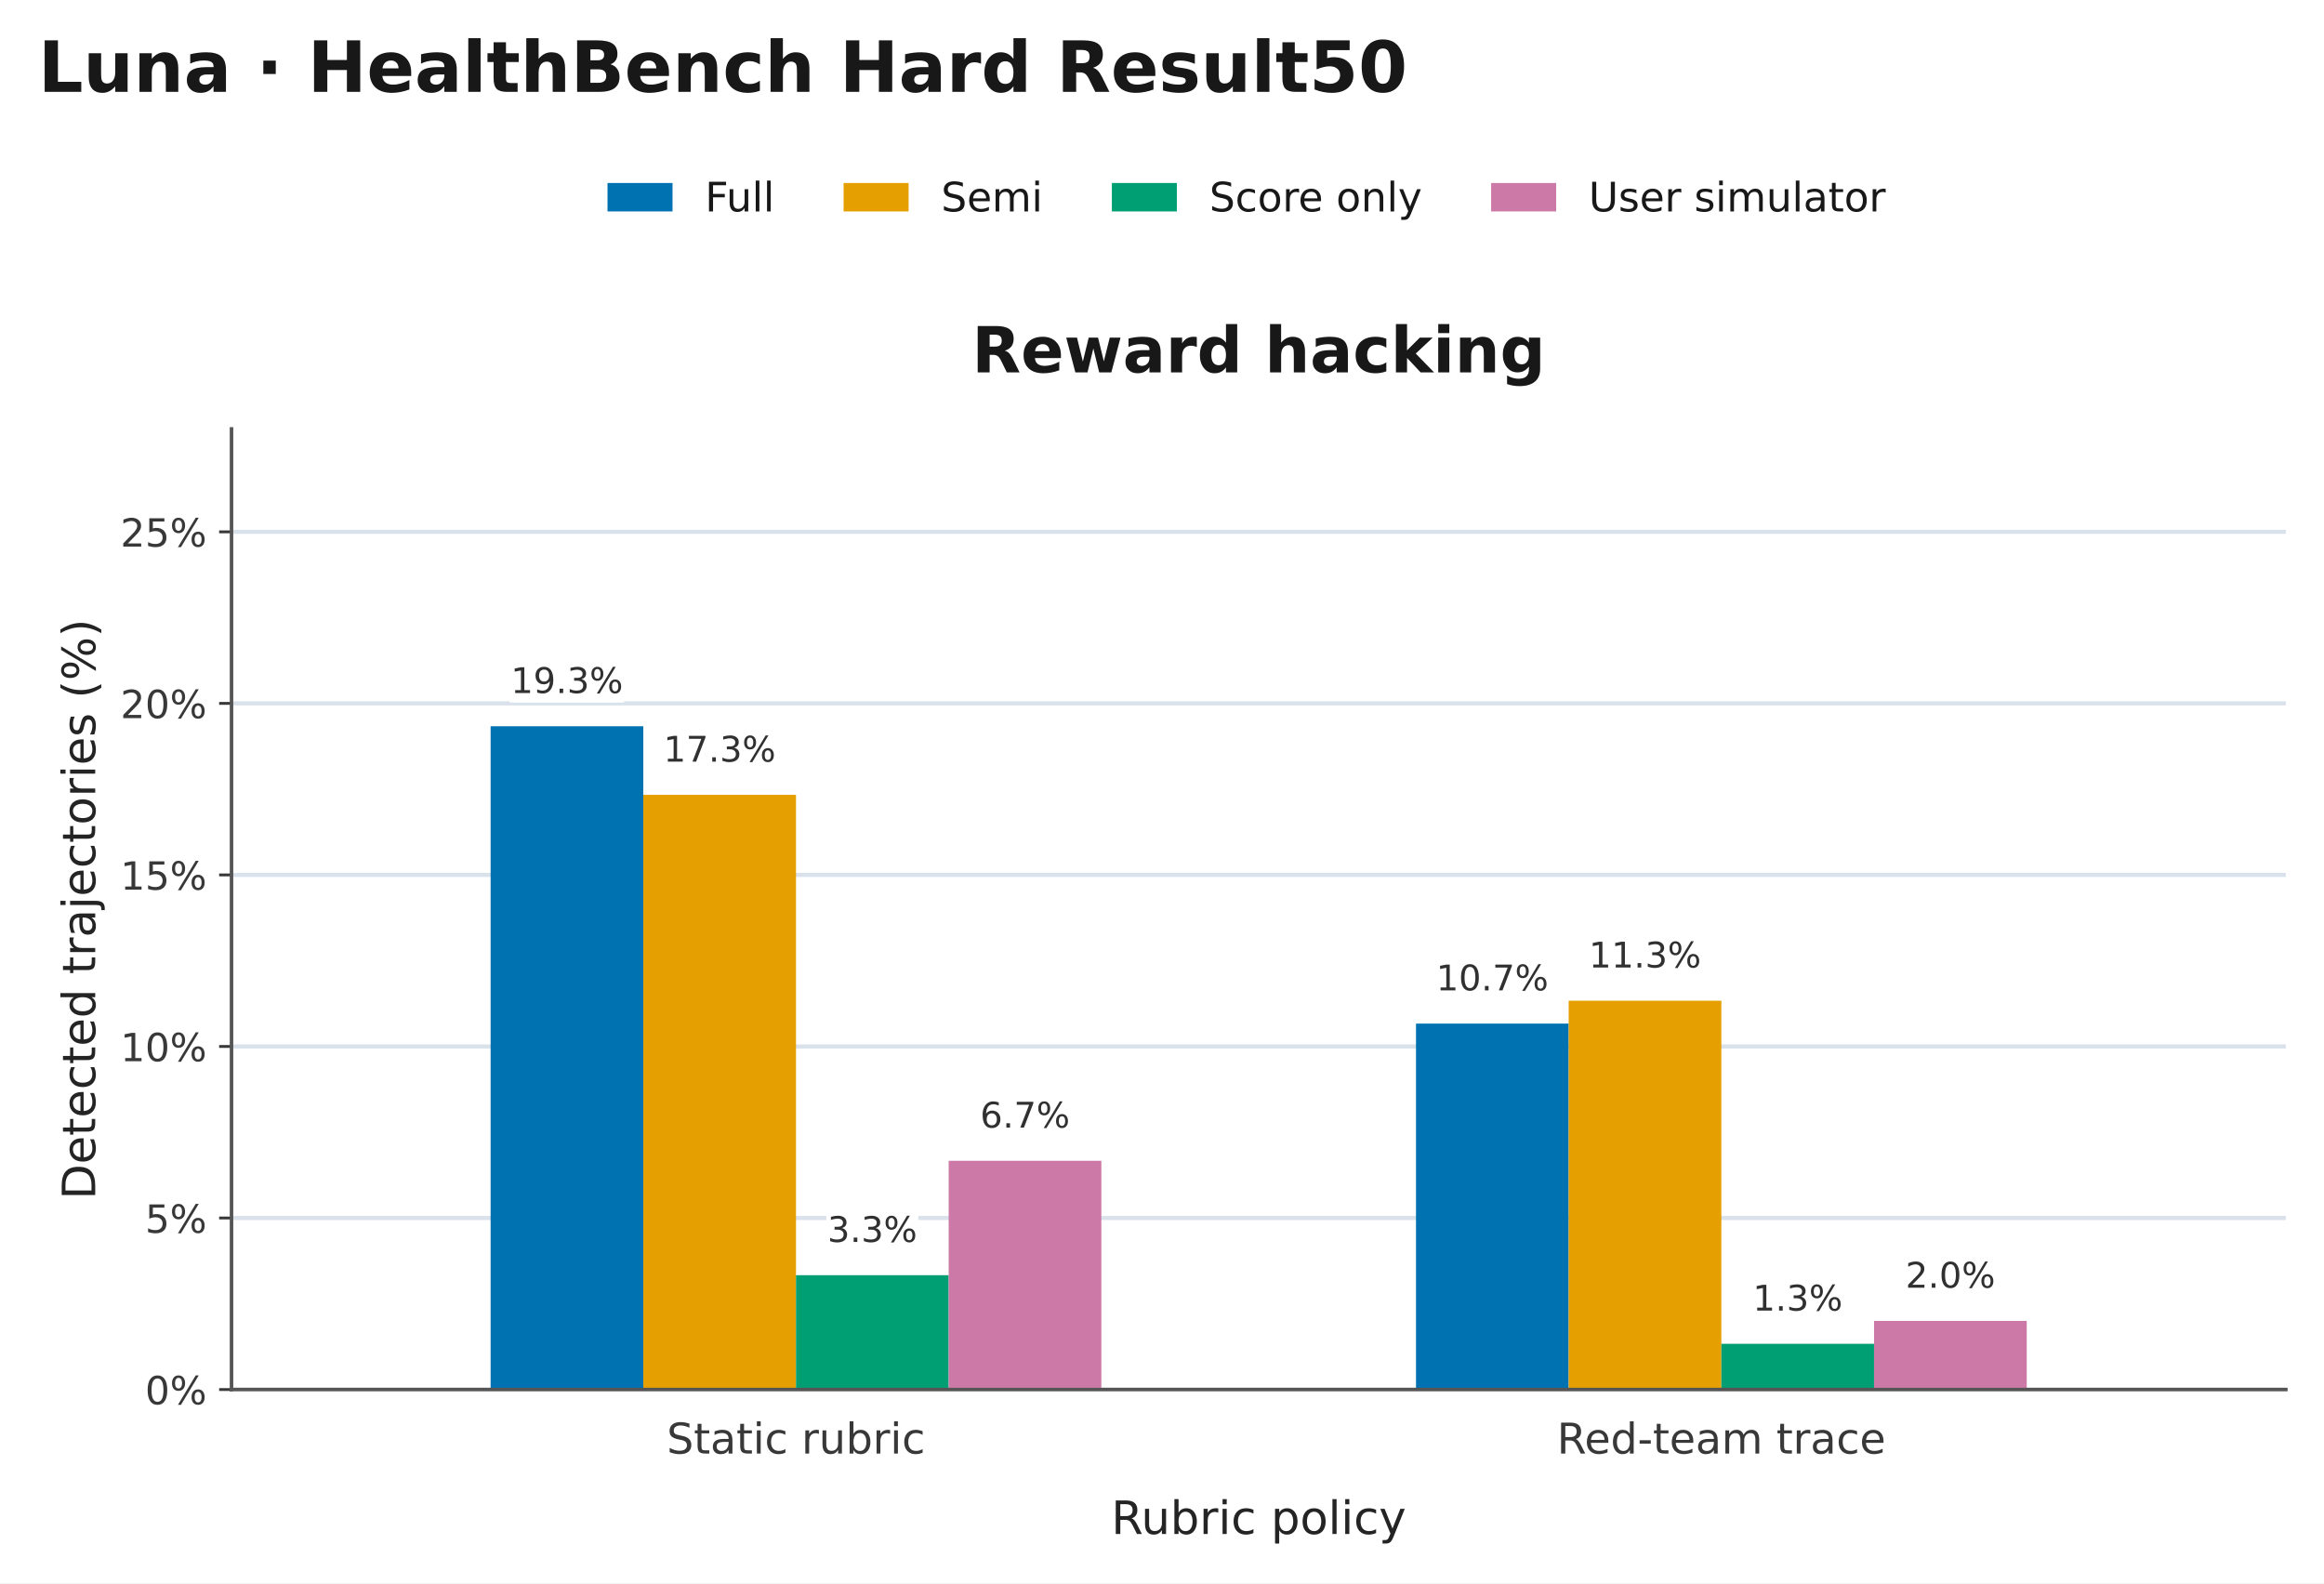
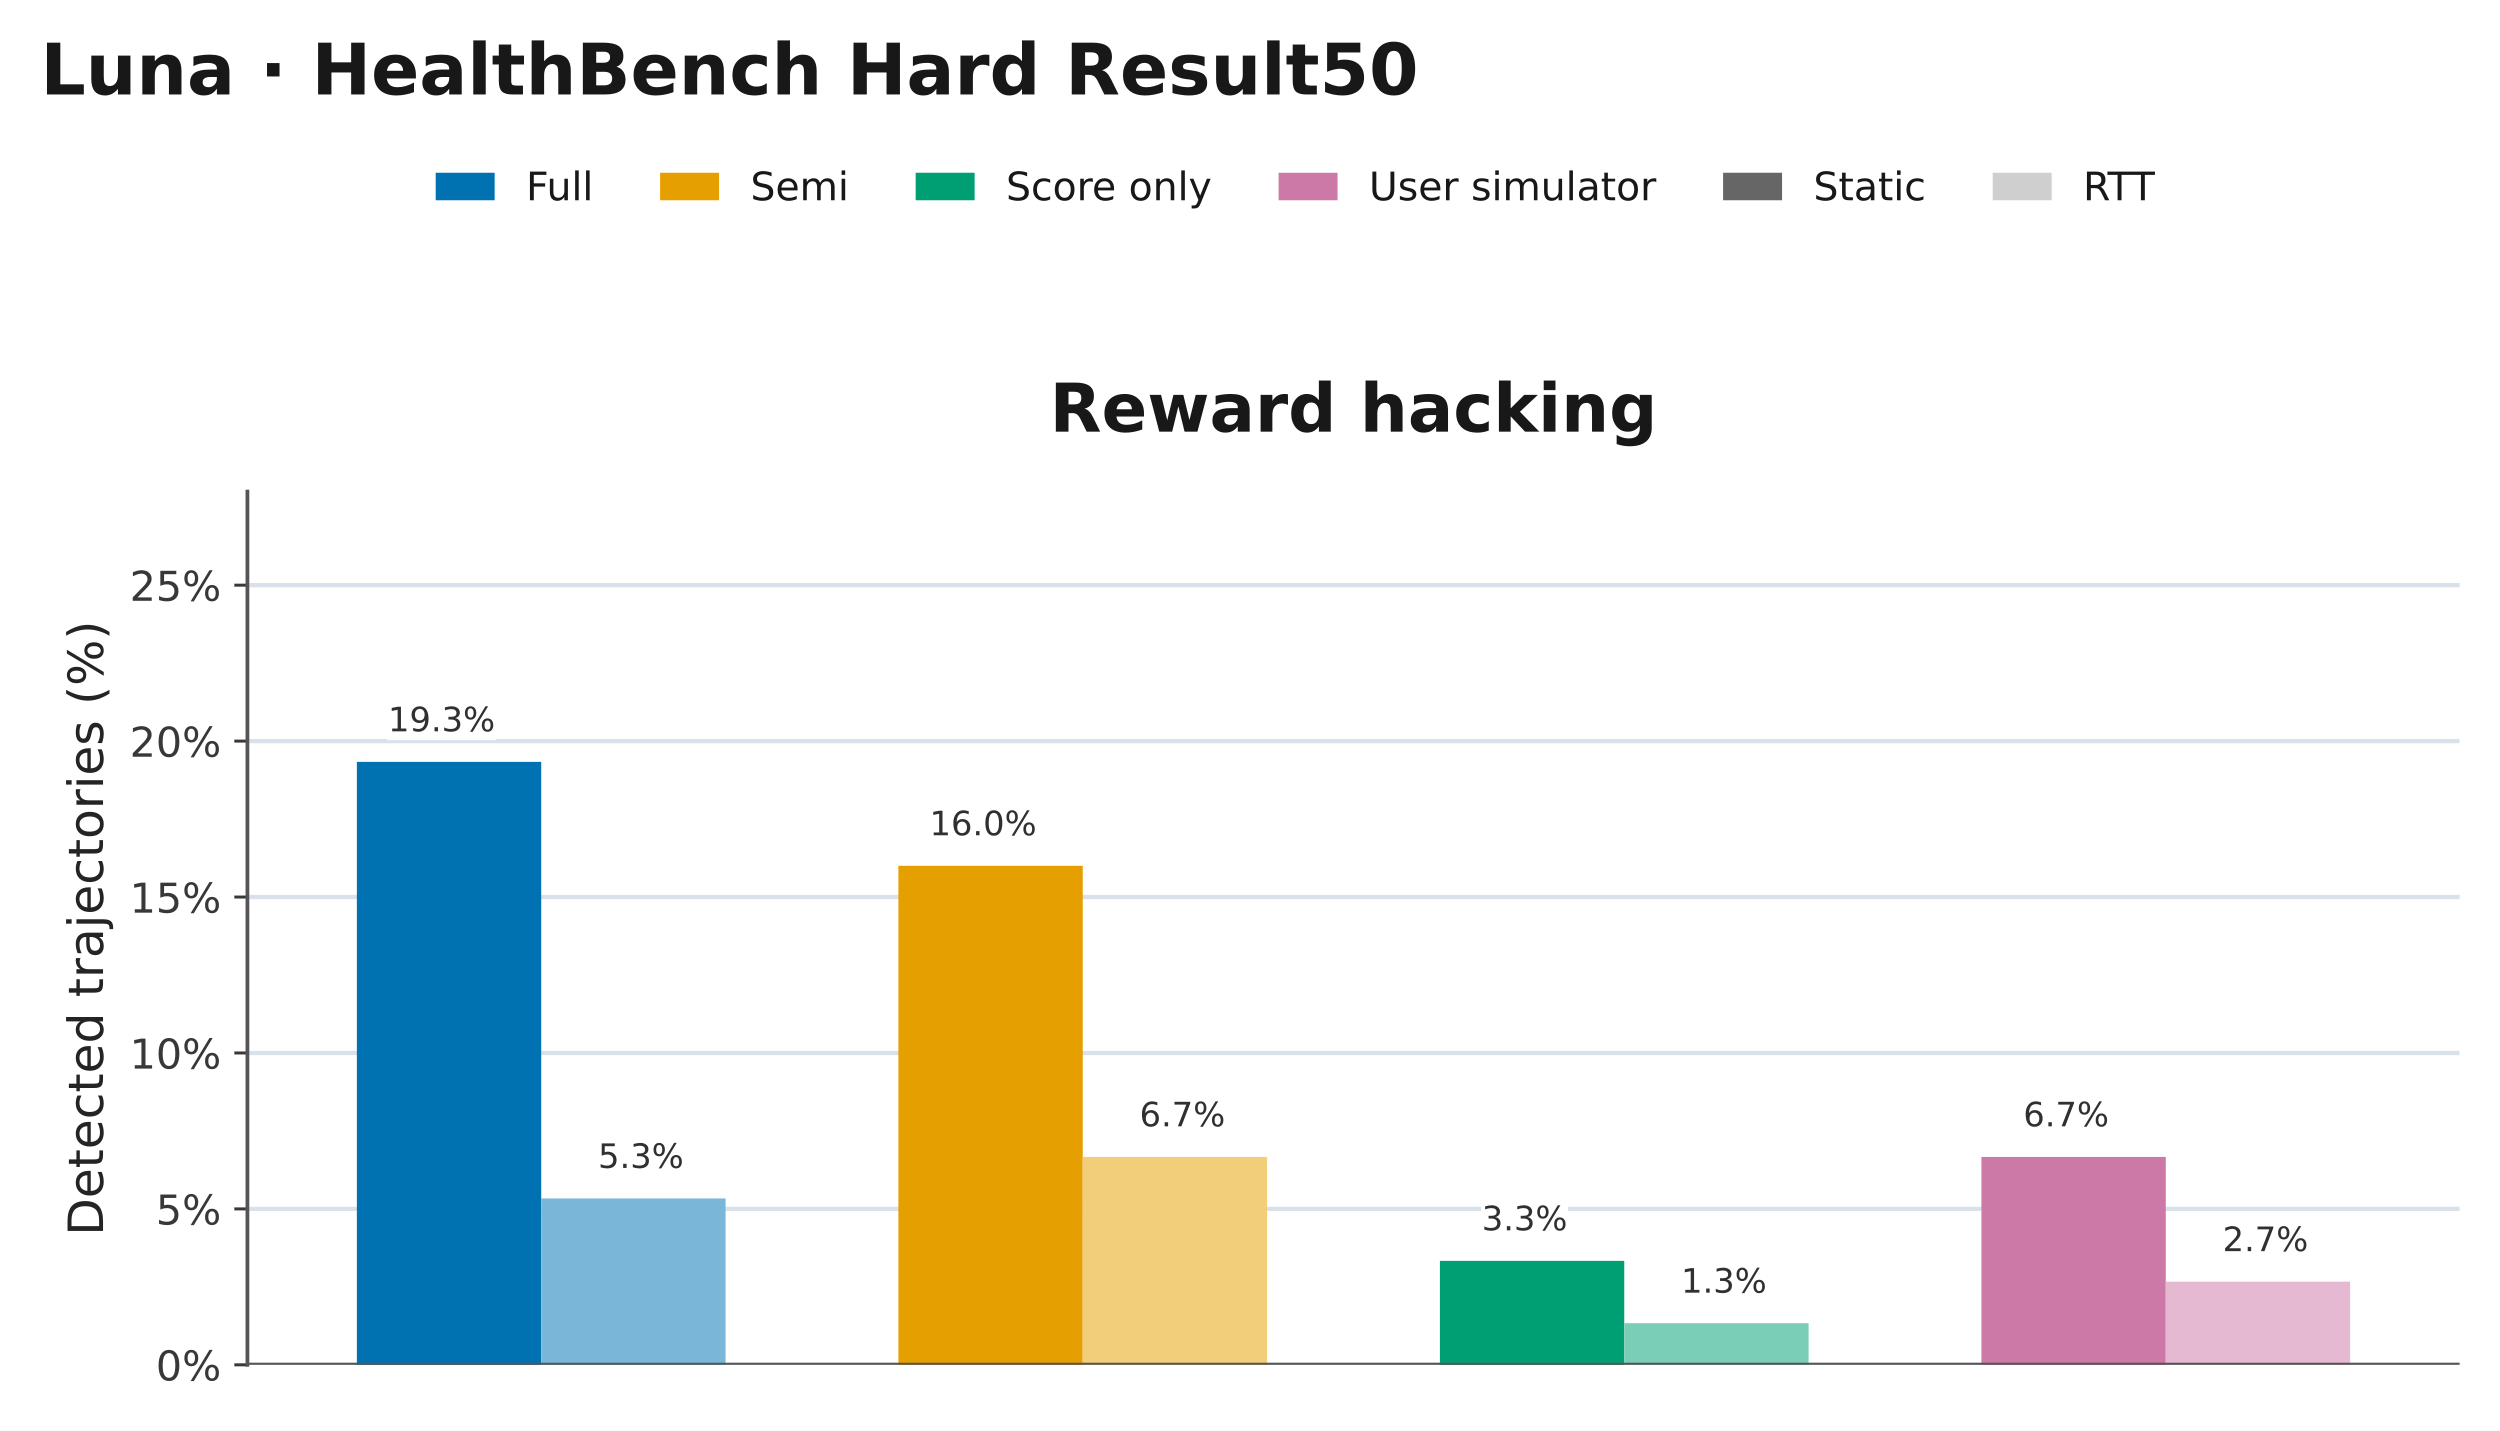
- <svg xmlns="http://www.w3.org/2000/svg" xmlns:xlink="http://www.w3.org/1999/xlink" width="657.72pt" height="448.066pt" viewBox="0 0 657.72 448.066" version="1.1">
+ <svg xmlns="http://www.w3.org/2000/svg" xmlns:xlink="http://www.w3.org/1999/xlink" width="667.872pt" height="382.229pt" viewBox="0 0 667.872 382.229" version="1.1">
  <defs>
    <style type="text/css">*{stroke-linejoin: round; stroke-linecap: butt}</style>
  </defs>
  <g id="figure_1">
    <g id="patch_1">
-       <path d="M 0 448.066  L 657.72 448.066  L 657.72 0  L 0 0  z " style="fill: #ffffff" />
+       <path d="M 0 382.229  L 667.872 382.229  L 667.872 0  L 0 0  z " style="fill: #ffffff" />
    </g>
    <g id="axes_1">
      <g id="patch_2">
-         <path d="M 65.52 393.264  L 646.92 393.264  L 646.92 121.392  L 65.52 121.392  z " style="fill: #ffffff" />
-       </g>
-       <g id="matplotlib.axis_1">
-         <g id="xtick_1">
-           <g id="line2d_1" />
-           <g id="text_1">
-             <text style="font-size: 12px; font-family: 'DejaVu Sans'; text-anchor: middle; fill: #383838" x="225.274" y="411.382" transform="rotate(-0 225.2741 411.3821)">Static rubric</text>
-           </g>
-         </g>
-         <g id="xtick_2">
-           <g id="line2d_2" />
-           <g id="text_2">
-             <text style="font-size: 12px; font-family: 'DejaVu Sans'; text-anchor: middle; fill: #383838" x="487.166" y="411.382" transform="rotate(-0 487.1659 411.3821)">Red-team trace</text>
-           </g>
-         </g>
-         <g id="text_3">
-           <text style="font-size: 13px; font-family: 'DejaVu Sans'; text-anchor: middle; fill: #242424" x="356.22" y="434.143" transform="rotate(-0 356.22 434.1429)">Rubric policy</text>
-         </g>
-       </g>
+         <path d="M 66.096 364.608  L 657.072 364.608  L 657.072 131.328  L 66.096 131.328  z " style="fill: #ffffff" />
+       </g>
+       <g id="matplotlib.axis_1" />
      <g id="matplotlib.axis_2">
        <g id="ytick_1">
+           <g id="line2d_1">
+             <path d="M 66.096 364.608  L 657.072 364.608  " clip-path="url(#pbef303f937)" style="fill: none; stroke: #d9e1eb; stroke-width: 1.15; stroke-linecap: square" />
+           </g>
+           <g id="line2d_2">
+             <defs>
+               <path id="mf13f41d620" d="M 0 0  L -3.5 0  " style="stroke: #383838; stroke-width: 0.8" />
+             </defs>
+             <g>
+               <use xlink:href="#mf13f41d620" x="66.096" y="364.608" style="fill: #383838; stroke: #383838; stroke-width: 0.8" />
+             </g>
+           </g>
+           <g id="text_1">
+             <text style="font-size: 11px; font-family: 'DejaVu Sans'; text-anchor: end; fill: #383838" x="59.096" y="368.787" transform="rotate(-0 59.096 368.7867)">0%</text>
+           </g>
+         </g>
+         <g id="ytick_2">
          <g id="line2d_3">
-             <path d="M 65.52 393.264  L 646.92 393.264  " clip-path="url(#pd8686bfb51)" style="fill: none; stroke: #d9e1eb; stroke-width: 1.15; stroke-linecap: square" />
+             <path d="M 66.096 322.951  L 657.072 322.951  " clip-path="url(#pbef303f937)" style="fill: none; stroke: #d9e1eb; stroke-width: 1.15; stroke-linecap: square" />
          </g>
          <g id="line2d_4">
-             <defs>
-               <path id="m1f82c42e2f" d="M 0 0  L -3.5 0  " style="stroke: #383838; stroke-width: 0.8" />
-             </defs>
-             <g>
-               <use xlink:href="#m1f82c42e2f" x="65.52" y="393.264" style="fill: #383838; stroke: #383838; stroke-width: 0.8" />
+             <g>
+               <use xlink:href="#mf13f41d620" x="66.096" y="322.951" style="fill: #383838; stroke: #383838; stroke-width: 0.8" />
+             </g>
+           </g>
+           <g id="text_2">
+             <text style="font-size: 11px; font-family: 'DejaVu Sans'; text-anchor: end; fill: #383838" x="59.096" y="327.13" transform="rotate(-0 59.096 327.1296)">5%</text>
+           </g>
+         </g>
+         <g id="ytick_3">
+           <g id="line2d_5">
+             <path d="M 66.096 281.294  L 657.072 281.294  " clip-path="url(#pbef303f937)" style="fill: none; stroke: #d9e1eb; stroke-width: 1.15; stroke-linecap: square" />
+           </g>
+           <g id="line2d_6">
+             <g>
+               <use xlink:href="#mf13f41d620" x="66.096" y="281.294" style="fill: #383838; stroke: #383838; stroke-width: 0.8" />
+             </g>
+           </g>
+           <g id="text_3">
+             <text style="font-size: 11px; font-family: 'DejaVu Sans'; text-anchor: end; fill: #383838" x="59.096" y="285.472" transform="rotate(-0 59.096 285.4724)">10%</text>
+           </g>
+         </g>
+         <g id="ytick_4">
+           <g id="line2d_7">
+             <path d="M 66.096 239.637  L 657.072 239.637  " clip-path="url(#pbef303f937)" style="fill: none; stroke: #d9e1eb; stroke-width: 1.15; stroke-linecap: square" />
+           </g>
+           <g id="line2d_8">
+             <g>
+               <use xlink:href="#mf13f41d620" x="66.096" y="239.637" style="fill: #383838; stroke: #383838; stroke-width: 0.8" />
            </g>
          </g>
          <g id="text_4">
-             <text style="font-size: 11px; font-family: 'DejaVu Sans'; text-anchor: end; fill: #383838" x="58.52" y="397.443" transform="rotate(-0 58.52 397.4427)">0%</text>
-           </g>
-         </g>
-         <g id="ytick_2">
-           <g id="line2d_5">
-             <path d="M 65.52 344.715  L 646.92 344.715  " clip-path="url(#pd8686bfb51)" style="fill: none; stroke: #d9e1eb; stroke-width: 1.15; stroke-linecap: square" />
-           </g>
-           <g id="line2d_6">
-             <g>
-               <use xlink:href="#m1f82c42e2f" x="65.52" y="344.715" style="fill: #383838; stroke: #383838; stroke-width: 0.8" />
+             <text style="font-size: 11px; font-family: 'DejaVu Sans'; text-anchor: end; fill: #383838" x="59.096" y="243.815" transform="rotate(-0 59.096 243.8153)">15%</text>
+           </g>
+         </g>
+         <g id="ytick_5">
+           <g id="line2d_9">
+             <path d="M 66.096 197.979  L 657.072 197.979  " clip-path="url(#pbef303f937)" style="fill: none; stroke: #d9e1eb; stroke-width: 1.15; stroke-linecap: square" />
+           </g>
+           <g id="line2d_10">
+             <g>
+               <use xlink:href="#mf13f41d620" x="66.096" y="197.979" style="fill: #383838; stroke: #383838; stroke-width: 0.8" />
            </g>
          </g>
          <g id="text_5">
-             <text style="font-size: 11px; font-family: 'DejaVu Sans'; text-anchor: end; fill: #383838" x="58.52" y="348.894" transform="rotate(-0 58.52 348.8941)">5%</text>
-           </g>
-         </g>
-         <g id="ytick_3">
-           <g id="line2d_7">
-             <path d="M 65.52 296.167  L 646.92 296.167  " clip-path="url(#pd8686bfb51)" style="fill: none; stroke: #d9e1eb; stroke-width: 1.15; stroke-linecap: square" />
-           </g>
-           <g id="line2d_8">
-             <g>
-               <use xlink:href="#m1f82c42e2f" x="65.52" y="296.167" style="fill: #383838; stroke: #383838; stroke-width: 0.8" />
+             <text style="font-size: 11px; font-family: 'DejaVu Sans'; text-anchor: end; fill: #383838" x="59.096" y="202.158" transform="rotate(-0 59.096 202.1581)">20%</text>
+           </g>
+         </g>
+         <g id="ytick_6">
+           <g id="line2d_11">
+             <path d="M 66.096 156.322  L 657.072 156.322  " clip-path="url(#pbef303f937)" style="fill: none; stroke: #d9e1eb; stroke-width: 1.15; stroke-linecap: square" />
+           </g>
+           <g id="line2d_12">
+             <g>
+               <use xlink:href="#mf13f41d620" x="66.096" y="156.322" style="fill: #383838; stroke: #383838; stroke-width: 0.8" />
            </g>
          </g>
          <g id="text_6">
-             <text style="font-size: 11px; font-family: 'DejaVu Sans'; text-anchor: end; fill: #383838" x="58.52" y="300.346" transform="rotate(-0 58.52 300.3456)">10%</text>
-           </g>
-         </g>
-         <g id="ytick_4">
-           <g id="line2d_9">
-             <path d="M 65.52 247.618  L 646.92 247.618  " clip-path="url(#pd8686bfb51)" style="fill: none; stroke: #d9e1eb; stroke-width: 1.15; stroke-linecap: square" />
-           </g>
-           <g id="line2d_10">
-             <g>
-               <use xlink:href="#m1f82c42e2f" x="65.52" y="247.618" style="fill: #383838; stroke: #383838; stroke-width: 0.8" />
-             </g>
-           </g>
-           <g id="text_7">
-             <text style="font-size: 11px; font-family: 'DejaVu Sans'; text-anchor: end; fill: #383838" x="58.52" y="251.797" transform="rotate(-0 58.52 251.797)">15%</text>
-           </g>
-         </g>
-         <g id="ytick_5">
-           <g id="line2d_11">
-             <path d="M 65.52 199.07  L 646.92 199.07  " clip-path="url(#pd8686bfb51)" style="fill: none; stroke: #d9e1eb; stroke-width: 1.15; stroke-linecap: square" />
-           </g>
-           <g id="line2d_12">
-             <g>
-               <use xlink:href="#m1f82c42e2f" x="65.52" y="199.07" style="fill: #383838; stroke: #383838; stroke-width: 0.8" />
-             </g>
-           </g>
-           <g id="text_8">
-             <text style="font-size: 11px; font-family: 'DejaVu Sans'; text-anchor: end; fill: #383838" x="58.52" y="203.248" transform="rotate(-0 58.52 203.2484)">20%</text>
-           </g>
-         </g>
-         <g id="ytick_6">
-           <g id="line2d_13">
-             <path d="M 65.52 150.521  L 646.92 150.521  " clip-path="url(#pd8686bfb51)" style="fill: none; stroke: #d9e1eb; stroke-width: 1.15; stroke-linecap: square" />
-           </g>
-           <g id="line2d_14">
-             <g>
-               <use xlink:href="#m1f82c42e2f" x="65.52" y="150.521" style="fill: #383838; stroke: #383838; stroke-width: 0.8" />
-             </g>
-           </g>
-           <g id="text_9">
-             <text style="font-size: 11px; font-family: 'DejaVu Sans'; text-anchor: end; fill: #383838" x="58.52" y="154.7" transform="rotate(-0 58.52 154.6999)">25%</text>
-           </g>
-         </g>
-         <g id="text_10">
-           <text style="font-size: 13px; font-family: 'DejaVu Sans'; text-anchor: middle; fill: #242424" x="26.948" y="257.328" transform="rotate(-90 26.94773 257.328)">Detected trajectories (%)</text>
+             <text style="font-size: 11px; font-family: 'DejaVu Sans'; text-anchor: end; fill: #383838" x="59.096" y="160.501" transform="rotate(-0 59.096 160.501)">25%</text>
+           </g>
+         </g>
+         <g id="text_7">
+           <text style="font-size: 13px; font-family: 'DejaVu Sans'; text-anchor: middle; fill: #242424" x="27.524" y="247.968" transform="rotate(-90 27.52373 247.968)">Detected trajectories (%)</text>
        </g>
      </g>
      <g id="patch_3">
-         <path d="M 138.85 393.264  L 182.062 393.264  L 182.062 205.543  L 138.85 205.543  z " clip-path="url(#pd8686bfb51)" style="fill: #0072b2" />
+         <path d="M 95.337 364.608  L 144.585 364.608  L 144.585 203.534  L 95.337 203.534  z " clip-path="url(#pbef303f937)" style="fill: #0072b2" />
      </g>
      <g id="patch_4">
-         <path d="M 400.742 393.264  L 443.954 393.264  L 443.954 289.694  L 400.742 289.694  z " clip-path="url(#pd8686bfb51)" style="fill: #0072b2" />
+         <path d="M 144.585 364.608  L 193.833 364.608  L 193.833 320.174  L 144.585 320.174  z " clip-path="url(#pbef303f937)" style="fill: #7ab6d7" />
      </g>
      <g id="patch_5">
-         <path d="M 182.062 393.264  L 225.274 393.264  L 225.274 224.962  L 182.062 224.962  z " clip-path="url(#pd8686bfb51)" style="fill: #e69f00" />
+         <path d="M 240.003 364.608  L 289.251 364.608  L 289.251 231.305  L 240.003 231.305  z " clip-path="url(#pbef303f937)" style="fill: #e69f00" />
      </g>
      <g id="patch_6">
-         <path d="M 443.954 393.264  L 487.166 393.264  L 487.166 283.221  L 443.954 283.221  z " clip-path="url(#pd8686bfb51)" style="fill: #e69f00" />
+         <path d="M 289.251 364.608  L 338.499 364.608  L 338.499 309.065  L 289.251 309.065  z " clip-path="url(#pbef303f937)" style="fill: #f2cd7a" />
      </g>
      <g id="patch_7">
-         <path d="M 225.274 393.264  L 268.486 393.264  L 268.486 360.898  L 225.274 360.898  z " clip-path="url(#pd8686bfb51)" style="fill: #009e73" />
+         <path d="M 384.669 364.608  L 433.917 364.608  L 433.917 336.837  L 384.669 336.837  z " clip-path="url(#pbef303f937)" style="fill: #009e73" />
      </g>
      <g id="patch_8">
-         <path d="M 487.166 393.264  L 530.378 393.264  L 530.378 380.318  L 487.166 380.318  z " clip-path="url(#pd8686bfb51)" style="fill: #009e73" />
+         <path d="M 433.917 364.608  L 483.165 364.608  L 483.165 353.499  L 433.917 353.499  z " clip-path="url(#pbef303f937)" style="fill: #7acdb6" />
      </g>
      <g id="patch_9">
-         <path d="M 268.486 393.264  L 311.698 393.264  L 311.698 328.533  L 268.486 328.533  z " clip-path="url(#pd8686bfb51)" style="fill: #cc79a7" />
+         <path d="M 529.335 364.608  L 578.583 364.608  L 578.583 309.065  L 529.335 309.065  z " clip-path="url(#pbef303f937)" style="fill: #cc79a7" />
      </g>
      <g id="patch_10">
-         <path d="M 530.378 393.264  L 573.59 393.264  L 573.59 373.845  L 530.378 373.845  z " clip-path="url(#pd8686bfb51)" style="fill: #cc79a7" />
+         <path d="M 578.583 364.608  L 627.831 364.608  L 627.831 342.391  L 578.583 342.391  z " clip-path="url(#pbef303f937)" style="fill: #e4b9d1" />
      </g>
      <g id="patch_11">
-         <path d="M 65.52 393.264  L 65.52 121.392  " style="fill: none; stroke: #555555; stroke-linejoin: miter; stroke-linecap: square" />
-       </g>
-       <g id="patch_12">
-         <path d="M 65.52 393.264  L 646.92 393.264  " style="fill: none; stroke: #555555; stroke-linejoin: miter; stroke-linecap: square" />
+         <path d="M 66.096 364.608  L 66.096 131.328  " style="fill: none; stroke: #555555; stroke-linejoin: miter; stroke-linecap: square" />
+       </g>
+       <g id="line2d_13">
+         <path d="M 66.096 364.608  L 657.072 364.608  " clip-path="url(#pbef303f937)" style="fill: none; stroke: #555555; stroke-width: 1.1; stroke-linecap: square" />
+       </g>
+       <g id="text_8">
+         <text style="font-weight: 700; font-size: 18px; font-family: 'DejaVu Sans'; text-anchor: middle; fill: #181818" x="361.584" y="115.328" transform="rotate(-0 361.584 115.328)">Reward hacking</text>
+       </g>
+       <g id="text_9">
+         <g id="patch_12">
+           <path d="M 103.486 197.714  L 132.436 197.714  L 132.436 188.354  L 103.486 188.354  z " style="fill: #ffffff" />
+         </g>
+         <text style="font-size: 9px; font-family: 'DejaVu Sans'; text-anchor: middle; fill: #303030" x="117.961" y="195.372" transform="rotate(-0 117.961 195.3716)">19.3%</text>
+       </g>
+       <g id="text_10">
+         <g id="patch_13">
+           <path d="M 159.597 314.354  L 182.821 314.354  L 182.821 304.994  L 159.597 304.994  z " style="fill: #ffffff" />
+         </g>
+         <text style="font-size: 9px; font-family: 'DejaVu Sans'; text-anchor: middle; fill: #303030" x="171.209" y="312.012" transform="rotate(-0 171.209 312.0116)">5.3%</text>
      </g>
      <g id="text_11">
-         <text style="font-weight: 700; font-size: 18px; font-family: 'DejaVu Sans'; text-anchor: middle; fill: #181818" x="356.22" y="105.392" transform="rotate(-0 356.22 105.392)">Reward hacking</text>
+         <g id="patch_14">
+           <path d="M 248.152 225.485  L 277.102 225.485  L 277.102 216.125  L 248.152 216.125  z " style="fill: #ffffff" />
+         </g>
+         <text style="font-size: 9px; font-family: 'DejaVu Sans'; text-anchor: middle; fill: #303030" x="262.627" y="223.143" transform="rotate(-0 262.627 223.143)">16.0%</text>
      </g>
      <g id="text_12">
-         <g id="patch_13">
-           <path d="M 144.272 198.843  L 176.639 198.843  L 176.639 188.243  L 144.272 188.243  z " style="fill: #ffffff" />
-         </g>
-         <text style="font-size: 10px; font-family: 'DejaVu Sans'; text-anchor: middle; fill: #303030" x="160.456" y="196.141" transform="rotate(-0 160.4558 196.1405)">19.3%</text>
+         <g id="patch_15">
+           <path d="M 304.263 303.245  L 327.487 303.245  L 327.487 293.885  L 304.263 293.885  z " style="fill: #ffffff" />
+         </g>
+         <text style="font-size: 9px; font-family: 'DejaVu Sans'; text-anchor: middle; fill: #303030" x="315.875" y="300.903" transform="rotate(-0 315.875 300.903)">6.7%</text>
      </g>
      <g id="text_13">
-         <g id="patch_14">
-           <path d="M 406.164 282.994  L 438.531 282.994  L 438.531 272.394  L 406.164 272.394  z " style="fill: #ffffff" />
-         </g>
-         <text style="font-size: 10px; font-family: 'DejaVu Sans'; text-anchor: middle; fill: #303030" x="422.348" y="280.291" transform="rotate(-0 422.3477 280.2914)">10.7%</text>
+         <g id="patch_16">
+           <path d="M 395.681 331.017  L 418.905 331.017  L 418.905 321.657  L 395.681 321.657  z " style="fill: #ffffff" />
+         </g>
+         <text style="font-size: 9px; font-family: 'DejaVu Sans'; text-anchor: middle; fill: #303030" x="407.293" y="328.674" transform="rotate(-0 407.293 328.6745)">3.3%</text>
      </g>
      <g id="text_14">
-         <g id="patch_15">
-           <path d="M 187.484 218.262  L 219.852 218.262  L 219.852 207.662  L 187.484 207.662  z " style="fill: #ffffff" />
-         </g>
-         <text style="font-size: 10px; font-family: 'DejaVu Sans'; text-anchor: middle; fill: #303030" x="203.668" y="215.56" transform="rotate(-0 203.668 215.5599)">17.3%</text>
+         <g id="patch_17">
+           <path d="M 448.929 347.679  L 472.153 347.679  L 472.153 338.319  L 448.929 338.319  z " style="fill: #ffffff" />
+         </g>
+         <text style="font-size: 9px; font-family: 'DejaVu Sans'; text-anchor: middle; fill: #303030" x="460.541" y="345.337" transform="rotate(-0 460.541 345.3373)">1.3%</text>
      </g>
      <g id="text_15">
-         <g id="patch_16">
-           <path d="M 449.376 276.521  L 481.743 276.521  L 481.743 265.921  L 449.376 265.921  z " style="fill: #ffffff" />
-         </g>
-         <text style="font-size: 10px; font-family: 'DejaVu Sans'; text-anchor: middle; fill: #303030" x="465.56" y="273.818" transform="rotate(-0 465.5599 273.8182)">11.3%</text>
+         <g id="patch_18">
+           <path d="M 540.347 303.245  L 563.571 303.245  L 563.571 293.885  L 540.347 293.885  z " style="fill: #ffffff" />
+         </g>
+         <text style="font-size: 9px; font-family: 'DejaVu Sans'; text-anchor: middle; fill: #303030" x="551.959" y="300.903" transform="rotate(-0 551.959 300.903)">6.7%</text>
      </g>
      <g id="text_16">
-         <g id="patch_17">
-           <path d="M 233.878 354.198  L 259.882 354.198  L 259.882 343.598  L 233.878 343.598  z " style="fill: #ffffff" />
-         </g>
-         <text style="font-size: 10px; font-family: 'DejaVu Sans'; text-anchor: middle; fill: #303030" x="246.88" y="351.496" transform="rotate(-0 246.8801 351.4959)">3.3%</text>
-       </g>
-       <g id="text_17">
-         <g id="patch_18">
-           <path d="M 495.77 373.618  L 521.774 373.618  L 521.774 363.018  L 495.77 363.018  z " style="fill: #ffffff" />
-         </g>
-         <text style="font-size: 10px; font-family: 'DejaVu Sans'; text-anchor: middle; fill: #303030" x="508.772" y="370.915" transform="rotate(-0 508.772 370.9154)">1.3%</text>
+         <g id="patch_19">
+           <path d="M 593.595 336.571  L 616.819 336.571  L 616.819 327.211  L 593.595 327.211  z " style="fill: #ffffff" />
+         </g>
+         <text style="font-size: 9px; font-family: 'DejaVu Sans'; text-anchor: middle; fill: #303030" x="605.207" y="334.229" transform="rotate(-0 605.207 334.2287)">2.7%</text>
+       </g>
+     </g>
+     <g id="text_17">
+       <text style="font-weight: 700; font-size: 19px; font-family: 'DejaVu Sans'; text-anchor: start; fill: #181818" x="10.8" y="25.237" transform="rotate(-0 10.8 25.23703)">Luna · HealthBench Hard Result50</text>
+     </g>
+     <g id="legend_1">
+       <g id="patch_20">
+         <path d="M 116.394 53.5  L 132.144 53.5  L 132.144 46.15  L 116.394 46.15  z " style="fill: #0072b2" />
      </g>
      <g id="text_18">
-         <g id="patch_19">
-           <path d="M 277.09 321.833  L 303.095 321.833  L 303.095 311.233  L 277.09 311.233  z " style="fill: #ffffff" />
-         </g>
-         <text style="font-size: 10px; font-family: 'DejaVu Sans'; text-anchor: middle; fill: #303030" x="290.092" y="319.13" transform="rotate(-0 290.0923 319.1302)">6.7%</text>
+         <text style="font-size: 10.5px; font-family: 'DejaVu Sans'; text-anchor: start; fill: #181818" x="140.544" y="53.5" transform="rotate(-0 140.5437 53.50036)">Full</text>
+       </g>
+       <g id="patch_21">
+         <path d="M 176.347 53.5  L 192.097 53.5  L 192.097 46.15  L 176.347 46.15  z " style="fill: #e69f00" />
      </g>
      <g id="text_19">
-         <g id="patch_20">
-           <path d="M 538.982 367.145  L 564.987 367.145  L 564.987 356.545  L 538.982 356.545  z " style="fill: #ffffff" />
-         </g>
-         <text style="font-size: 10px; font-family: 'DejaVu Sans'; text-anchor: middle; fill: #303030" x="551.984" y="364.442" transform="rotate(-0 551.9842 364.4422)">2.0%</text>
-       </g>
-     </g>
-     <g id="text_20">
-       <text style="font-weight: 700; font-size: 20px; font-family: 'DejaVu Sans'; text-anchor: start; fill: #181818" x="10.8" y="25.997" transform="rotate(-0 10.8 25.99687)">Luna · HealthBench Hard Result50</text>
-     </g>
-     <g id="legend_1">
-       <g id="patch_21">
-         <path d="M 171.933 59.84  L 190.333 59.84  L 190.333 51.79  L 171.933 51.79  z " style="fill: #0072b2" />
+         <text style="font-size: 10.5px; font-family: 'DejaVu Sans'; text-anchor: start; fill: #181818" x="200.497" y="53.5" transform="rotate(-0 200.4971 53.50036)">Semi</text>
+       </g>
+       <g id="patch_22">
+         <path d="M 244.618 53.5  L 260.368 53.5  L 260.368 46.15  L 244.618 46.15  z " style="fill: #009e73" />
+       </g>
+       <g id="text_20">
+         <text style="font-size: 10.5px; font-family: 'DejaVu Sans'; text-anchor: start; fill: #181818" x="268.768" y="53.5" transform="rotate(-0 268.7684 53.50036)">Score only</text>
+       </g>
+       <g id="patch_23">
+         <path d="M 341.576 53.5  L 357.326 53.5  L 357.326 46.15  L 341.576 46.15  z " style="fill: #cc79a7" />
      </g>
      <g id="text_21">
-         <text style="font-size: 11.5px; font-family: 'DejaVu Sans'; text-anchor: start; fill: #181818" x="199.533" y="59.84" transform="rotate(-0 199.5329 59.8402)">Full</text>
-       </g>
-       <g id="patch_22">
-         <path d="M 238.746 59.84  L 257.146 59.84  L 257.146 51.79  L 238.746 51.79  z " style="fill: #e69f00" />
+         <text style="font-size: 10.5px; font-family: 'DejaVu Sans'; text-anchor: start; fill: #181818" x="365.726" y="53.5" transform="rotate(-0 365.7261 53.50036)">User simulator</text>
+       </g>
+       <g id="patch_24">
+         <path d="M 460.323 53.5  L 476.073 53.5  L 476.073 46.15  L 460.323 46.15  z " style="fill: #666666" />
      </g>
      <g id="text_22">
-         <text style="font-size: 11.5px; font-family: 'DejaVu Sans'; text-anchor: start; fill: #181818" x="266.346" y="59.84" transform="rotate(-0 266.3461 59.8402)">Semi</text>
-       </g>
-       <g id="patch_23">
-         <path d="M 314.669 59.84  L 333.069 59.84  L 333.069 51.79  L 314.669 51.79  z " style="fill: #009e73" />
+         <text style="font-size: 10.5px; font-family: 'DejaVu Sans'; text-anchor: start; fill: #181818" x="484.473" y="53.5" transform="rotate(-0 484.4729 53.50036)">Static</text>
+       </g>
+       <g id="patch_25">
+         <path d="M 532.346 53.5  L 548.096 53.5  L 548.096 46.15  L 532.346 46.15  z " style="fill: #cfcfcf" />
      </g>
      <g id="text_23">
-         <text style="font-size: 11.5px; font-family: 'DejaVu Sans'; text-anchor: start; fill: #181818" x="342.269" y="59.84" transform="rotate(-0 342.2694 59.8402)">Score only</text>
-       </g>
-       <g id="patch_24">
-         <path d="M 422.011 59.84  L 440.411 59.84  L 440.411 51.79  L 422.011 51.79  z " style="fill: #cc79a7" />
-       </g>
-       <g id="text_24">
-         <text style="font-size: 11.5px; font-family: 'DejaVu Sans'; text-anchor: start; fill: #181818" x="449.611" y="59.84" transform="rotate(-0 449.6111 59.8402)">User simulator</text>
+         <text style="font-size: 10.5px; font-family: 'DejaVu Sans'; text-anchor: start; fill: #181818" x="556.496" y="53.5" transform="rotate(-0 556.4963 53.50036)">RTT</text>
      </g>
    </g>
  </g>
  <defs>
-     <clipPath id="pd8686bfb51">
-       <rect x="65.52" y="121.392" width="581.4" height="271.872" />
+     <clipPath id="pbef303f937">
+       <rect x="66.096" y="131.328" width="590.976" height="233.28" />
    </clipPath>
  </defs>
</svg>
